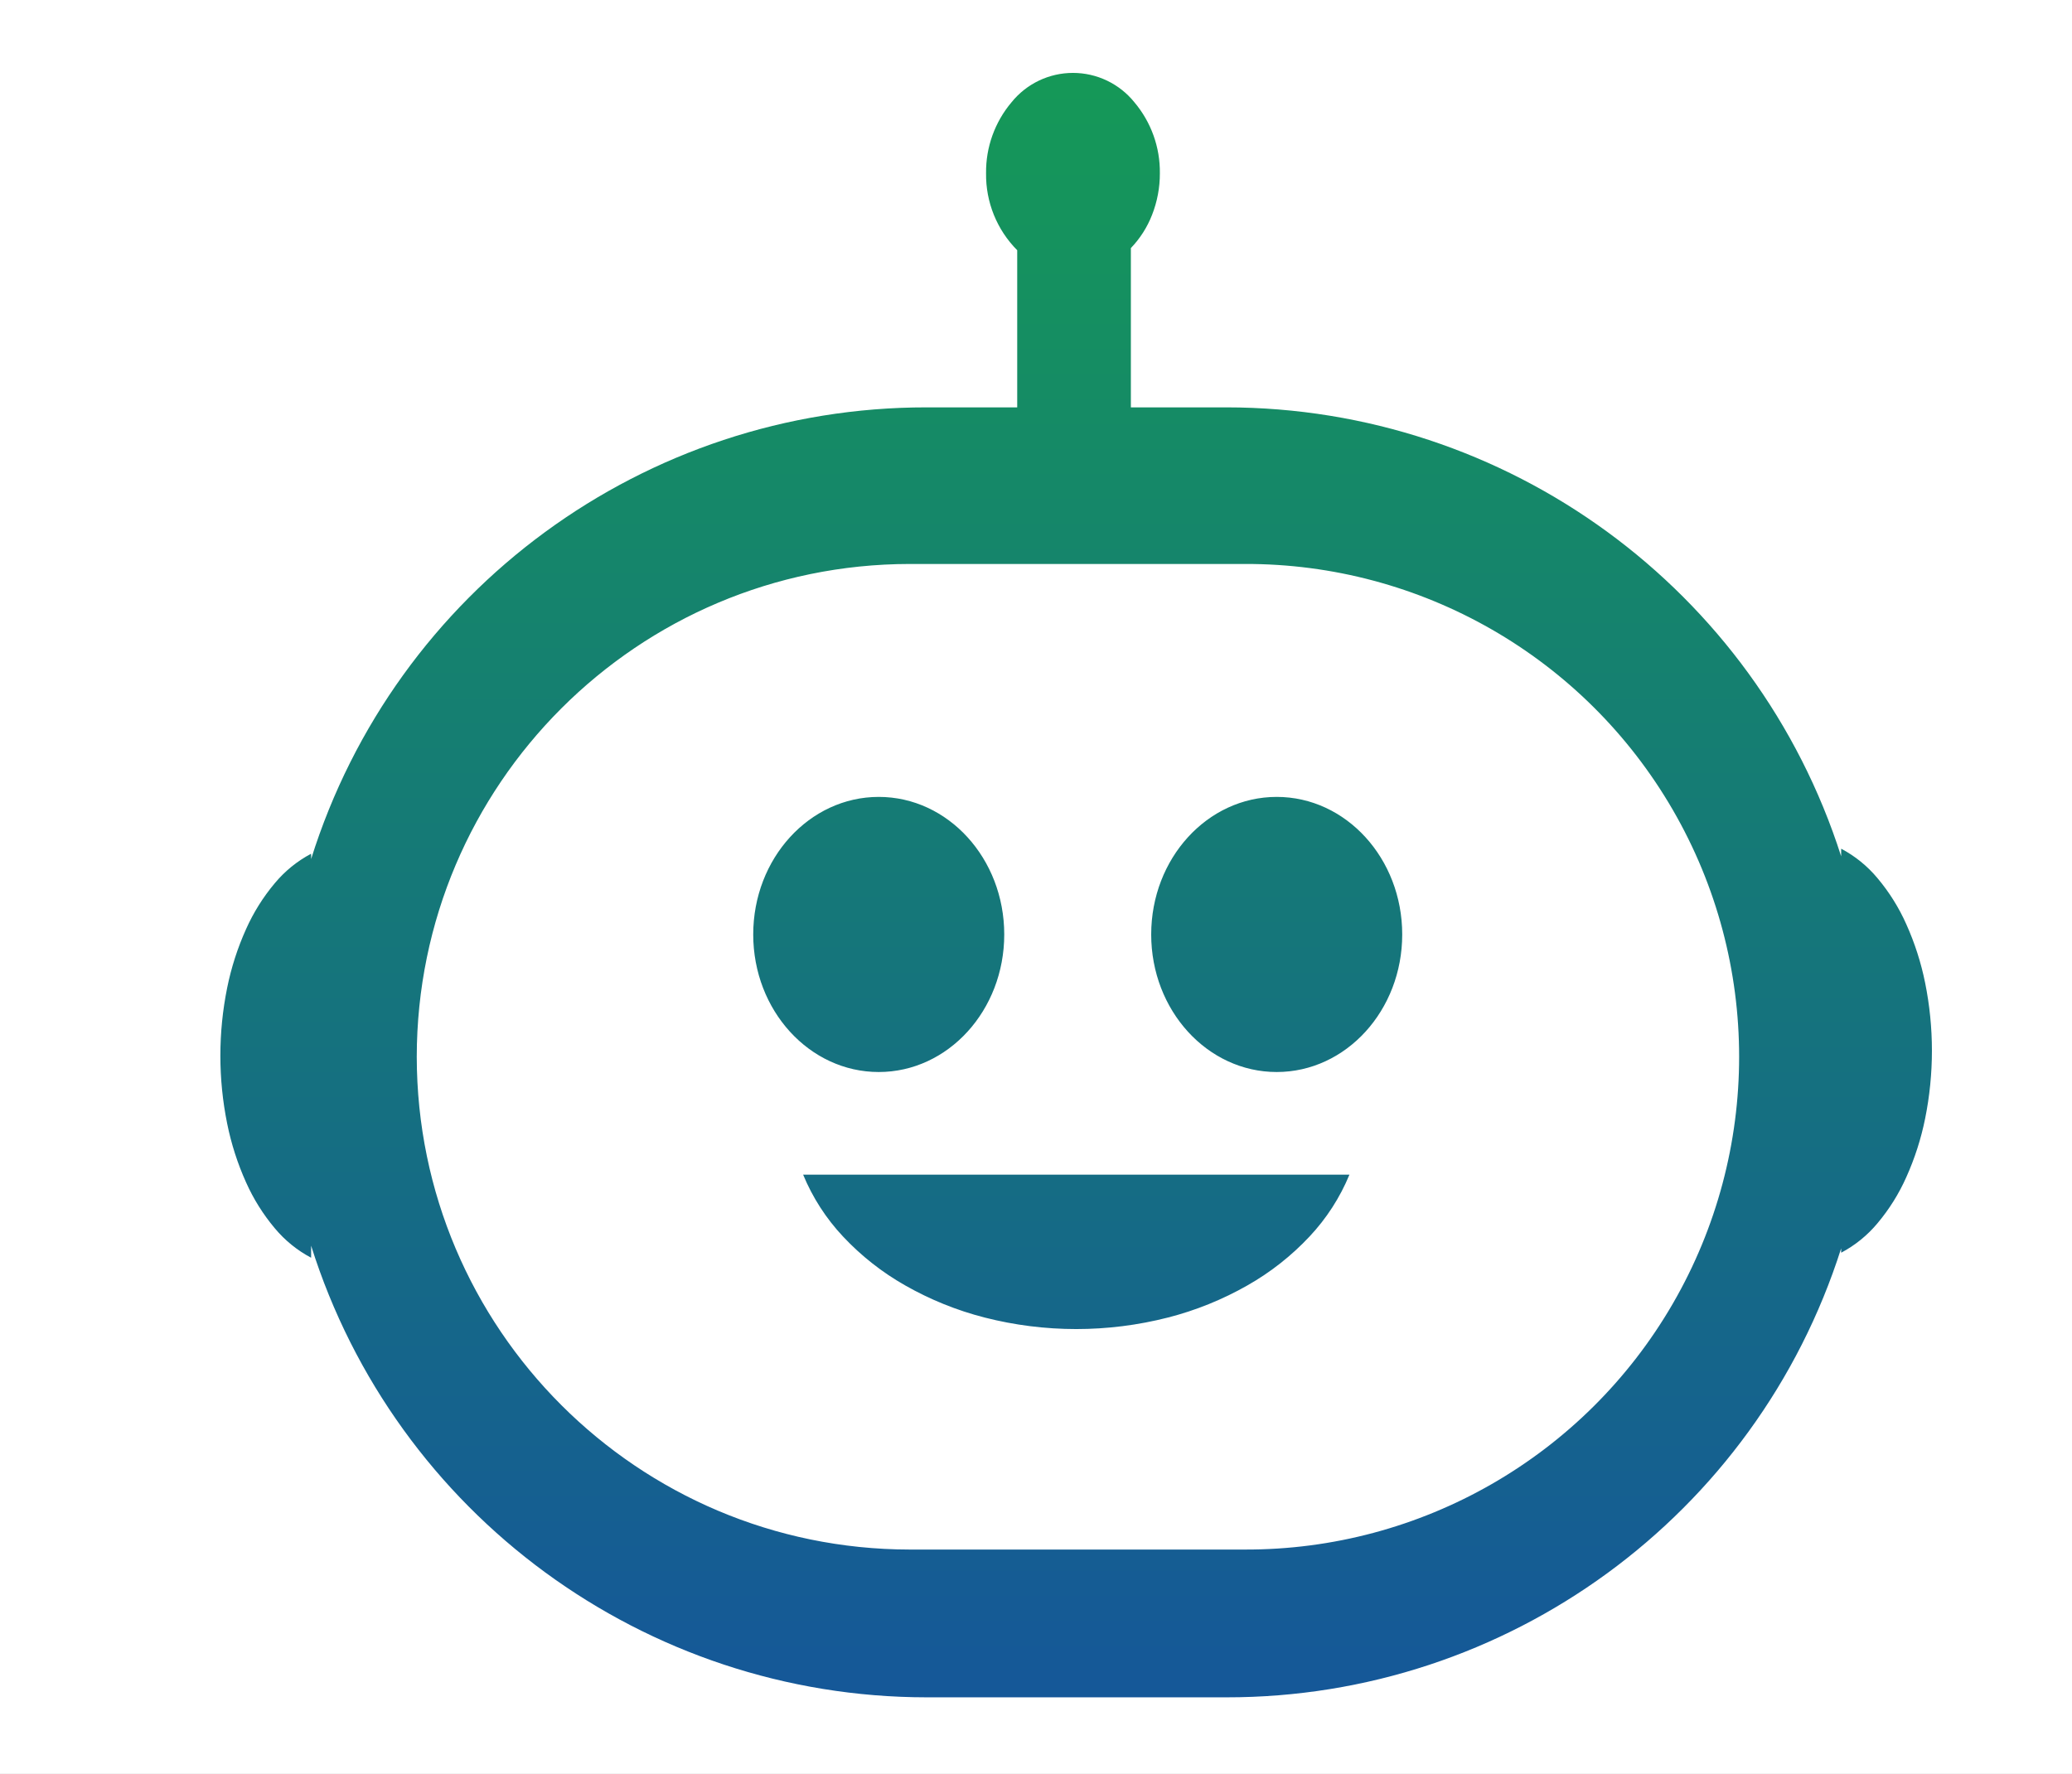
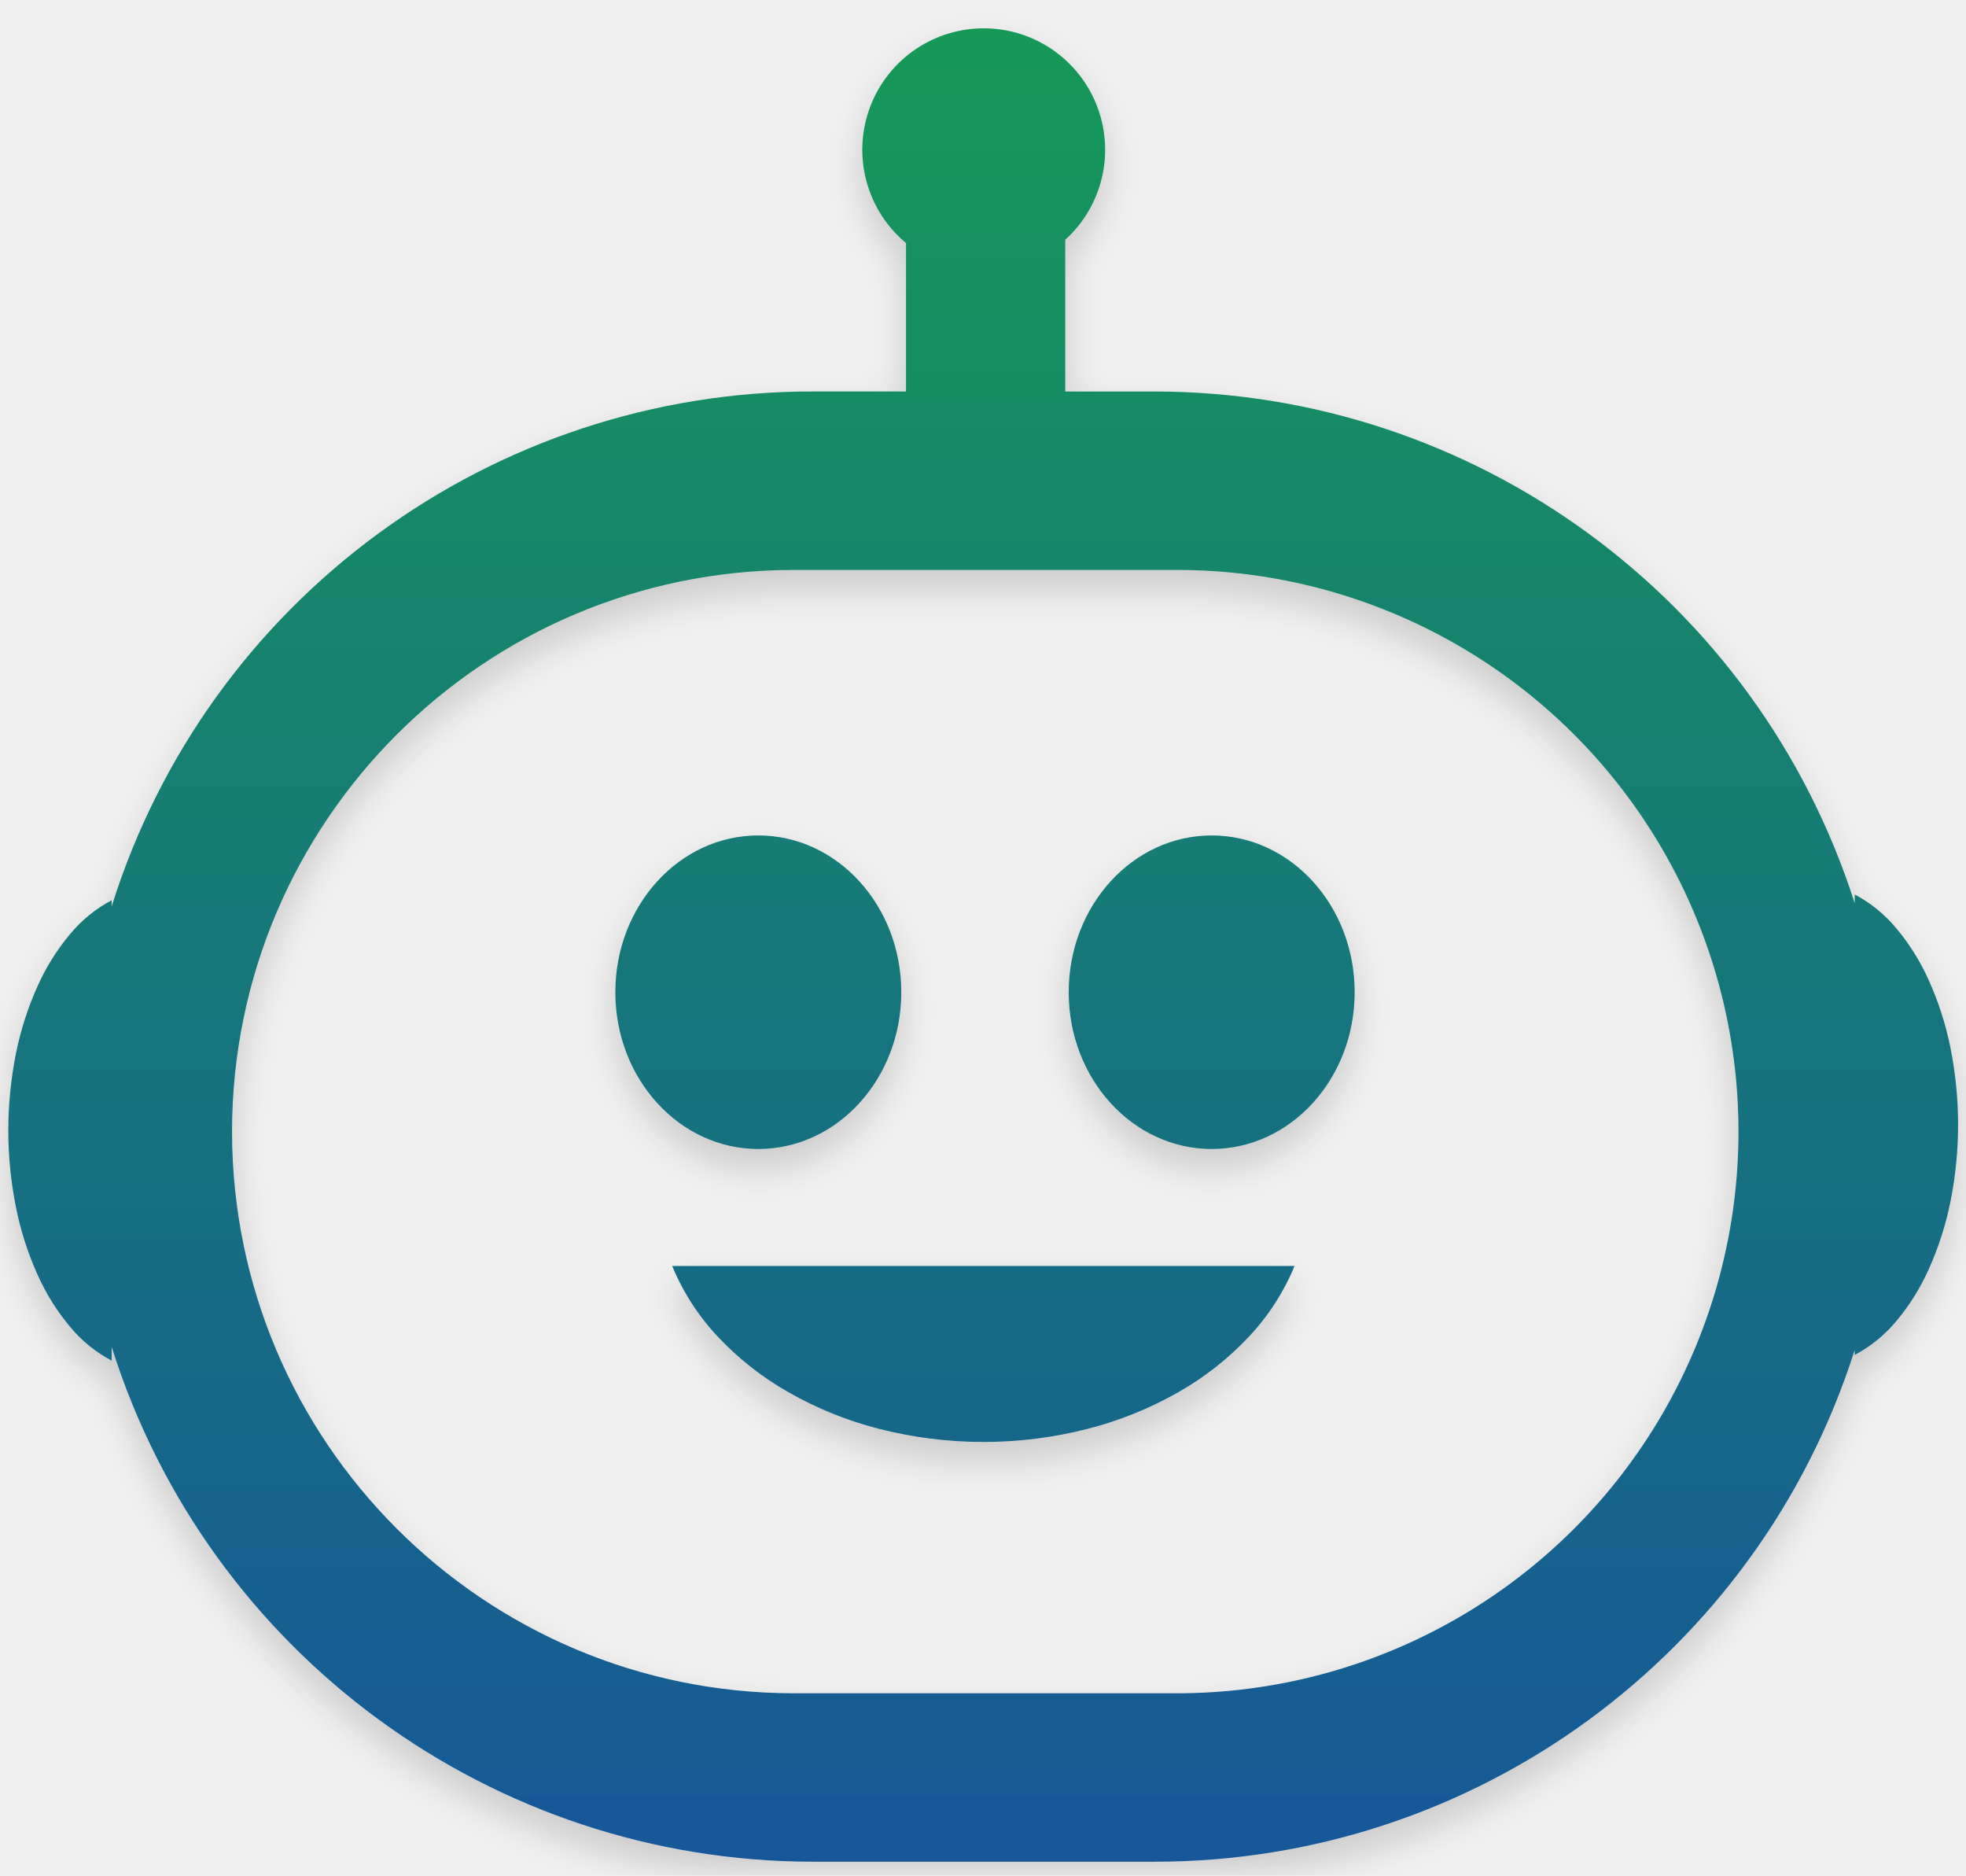
- <svg xmlns="http://www.w3.org/2000/svg" width="389" height="333" viewBox="0 0 389 333">
+ <svg xmlns="http://www.w3.org/2000/svg" width="324" height="309" viewBox="0 0 324 309">
  <defs>
    <linearGradient id="linear-gradient" x1="0.5" x2="0.5" y2="1" gradientUnits="objectBoundingBox">
      <stop offset="0" stop-color="#159957" />
      <stop offset="1" stop-color="#155799" />
    </linearGradient>
-     <clipPath id="clip-BuddyBot_-_Slim">
-       <rect width="389" height="333" />
+     <filter id="Union_17" x="-7.627" y="-1.31" width="339.328" height="320.053" filterUnits="userSpaceOnUse">
+       <feOffset dy="3" input="SourceAlpha" />
+       <feGaussianBlur stdDeviation="3" result="blur" />
+       <feFlood flood-opacity="0.161" />
+       <feComposite operator="in" in2="blur" />
+       <feComposite in="SourceGraphic" />
+     </filter>
+     <clipPath id="clip-BuddyBotSlim">
+       <rect width="324" height="309" />
    </clipPath>
  </defs>
-   <g id="BuddyBot_-_Slim" data-name="BuddyBot - Slim" clip-path="url(#clip-BuddyBot_-_Slim)">
-     <rect width="389" height="333" fill="#fff" />
-     <path id="Union_16" data-name="Union 16" d="M132.623,305.052A121.224,121.224,0,0,1,17.037,220.239V222.5a22.668,22.668,0,0,1-6.826-5.542,36.423,36.423,0,0,1-5.395-8.627A51.829,51.829,0,0,1,1.274,197.3a64.321,64.321,0,0,1,0-25.481A51.8,51.8,0,0,1,4.817,160.8a36.428,36.428,0,0,1,5.395-8.627,22.641,22.641,0,0,1,6.826-5.542v1A121,121,0,0,1,132.623,62.809H149.6V33.3a20.1,20.1,0,0,1-5.848-14.456A20.288,20.288,0,0,1,148.529,5.52a14.816,14.816,0,0,1,23.073,0,20.288,20.288,0,0,1,4.779,13.325,21.17,21.17,0,0,1-1.469,7.826,18.866,18.866,0,0,1-3.974,6.225V62.809h17.924A121.226,121.226,0,0,1,304.29,147.126v-1.44a22.677,22.677,0,0,1,6.827,5.542,36.41,36.41,0,0,1,5.394,8.626,51.843,51.843,0,0,1,3.543,11.026,64.325,64.325,0,0,1,0,25.482,51.81,51.81,0,0,1-3.543,11.026,36.423,36.423,0,0,1-5.394,8.627,22.693,22.693,0,0,1-6.827,5.542v-.821a121,121,0,0,1-115.428,84.316ZM36.868,184.763A92.647,92.647,0,0,0,129.41,277.3h62.878a92.542,92.542,0,1,0,0-185.083H129.41A92.647,92.647,0,0,0,36.868,184.763Zm106.6,48.963a60.394,60.394,0,0,1-14.906-6.03,49.282,49.282,0,0,1-11.663-9.18,38.311,38.311,0,0,1-7.492-11.618H211.973a38.3,38.3,0,0,1-7.492,11.618,49.3,49.3,0,0,1-11.662,9.18,60.409,60.409,0,0,1-14.906,6.03,69.491,69.491,0,0,1-34.446,0Zm31.287-71.934c0-14.267,10.549-25.832,23.563-25.832s23.563,11.565,23.563,25.832-10.55,25.832-23.563,25.832S174.754,176.057,174.754,161.791Zm-74.716,0c0-14.267,10.55-25.832,23.563-25.832s23.563,11.565,23.563,25.832-10.55,25.832-23.563,25.832S100.038,176.057,100.038,161.791Z" transform="translate(41.373 13.69)" fill="url(#linear-gradient)" />
+   <g id="BuddyBotSlim" clip-path="url(#clip-BuddyBotSlim)">
+     <g transform="matrix(1, 0, 0, 1, 0, 0)" filter="url(#Union_17)">
+       <path id="Union_17-2" data-name="Union 17" d="M132.623,302.053A121.223,121.223,0,0,1,17.037,217.238V219.5a22.668,22.668,0,0,1-6.826-5.542,36.423,36.423,0,0,1-5.395-8.627A51.829,51.829,0,0,1,1.274,194.3a64.321,64.321,0,0,1,0-25.481A51.8,51.8,0,0,1,4.817,157.8a36.428,36.428,0,0,1,5.395-8.626,22.641,22.641,0,0,1,6.826-5.542v1A121,121,0,0,1,132.623,59.81h15.319V35.361a20.011,20.011,0,1,1,26.245-.547v25h14.675A121.227,121.227,0,0,1,304.29,144.125v-1.439a22.677,22.677,0,0,1,6.827,5.542,36.41,36.41,0,0,1,5.394,8.626,51.827,51.827,0,0,1,3.543,11.026,64.325,64.325,0,0,1,0,25.482,51.81,51.81,0,0,1-3.543,11.026,36.423,36.423,0,0,1-5.394,8.627,22.693,22.693,0,0,1-6.827,5.542v-.821a121,121,0,0,1-115.428,84.316ZM36.868,181.763A92.647,92.647,0,0,0,129.41,274.3h62.878a92.542,92.542,0,1,0,0-185.083H129.41A92.647,92.647,0,0,0,36.868,181.763Zm106.6,48.962a60.359,60.359,0,0,1-14.906-6.03,49.236,49.236,0,0,1-11.663-9.18,38.3,38.3,0,0,1-7.492-11.617H211.973a38.291,38.291,0,0,1-7.492,11.617,49.249,49.249,0,0,1-11.662,9.18,60.373,60.373,0,0,1-14.906,6.03,69.463,69.463,0,0,1-34.446,0Zm31.287-71.934c0-14.266,10.549-25.831,23.563-25.831s23.563,11.565,23.563,25.831-10.55,25.832-23.563,25.832S174.754,173.057,174.754,158.791Zm-74.716,0c0-14.266,10.55-25.831,23.563-25.831s23.563,11.565,23.563,25.831-10.55,25.832-23.563,25.832S100.038,173.057,100.038,158.791Z" transform="translate(1.37 4.69)" fill="url(#linear-gradient)" />
+     </g>
  </g>
</svg>
